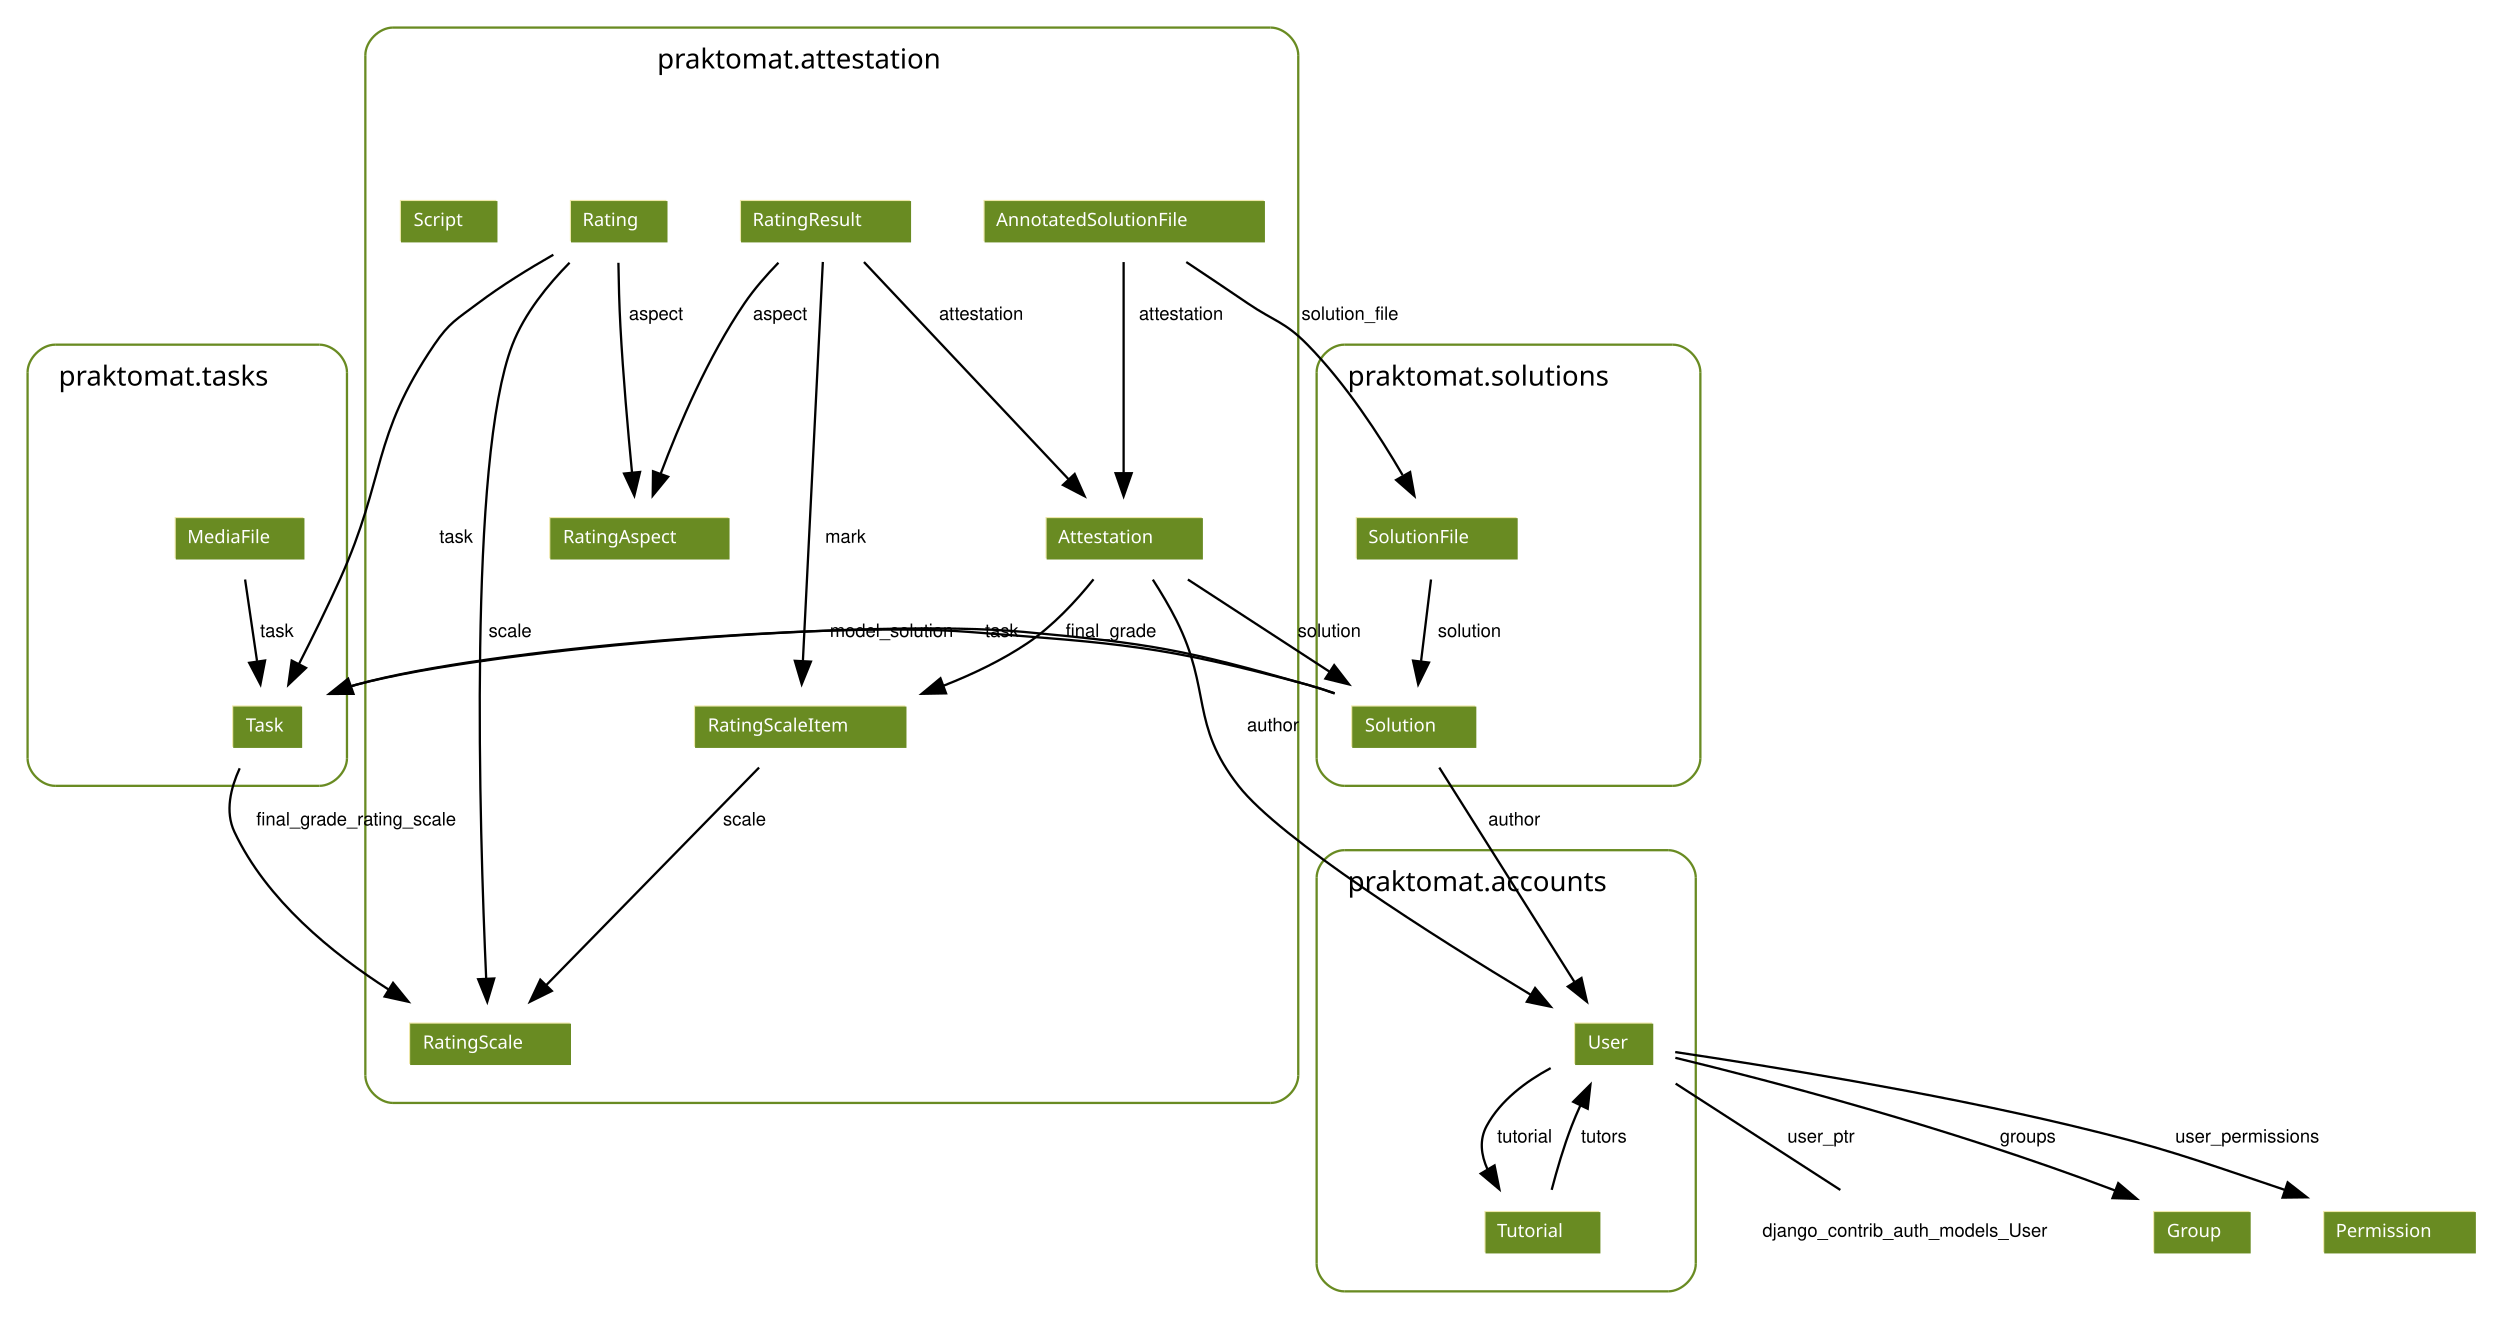
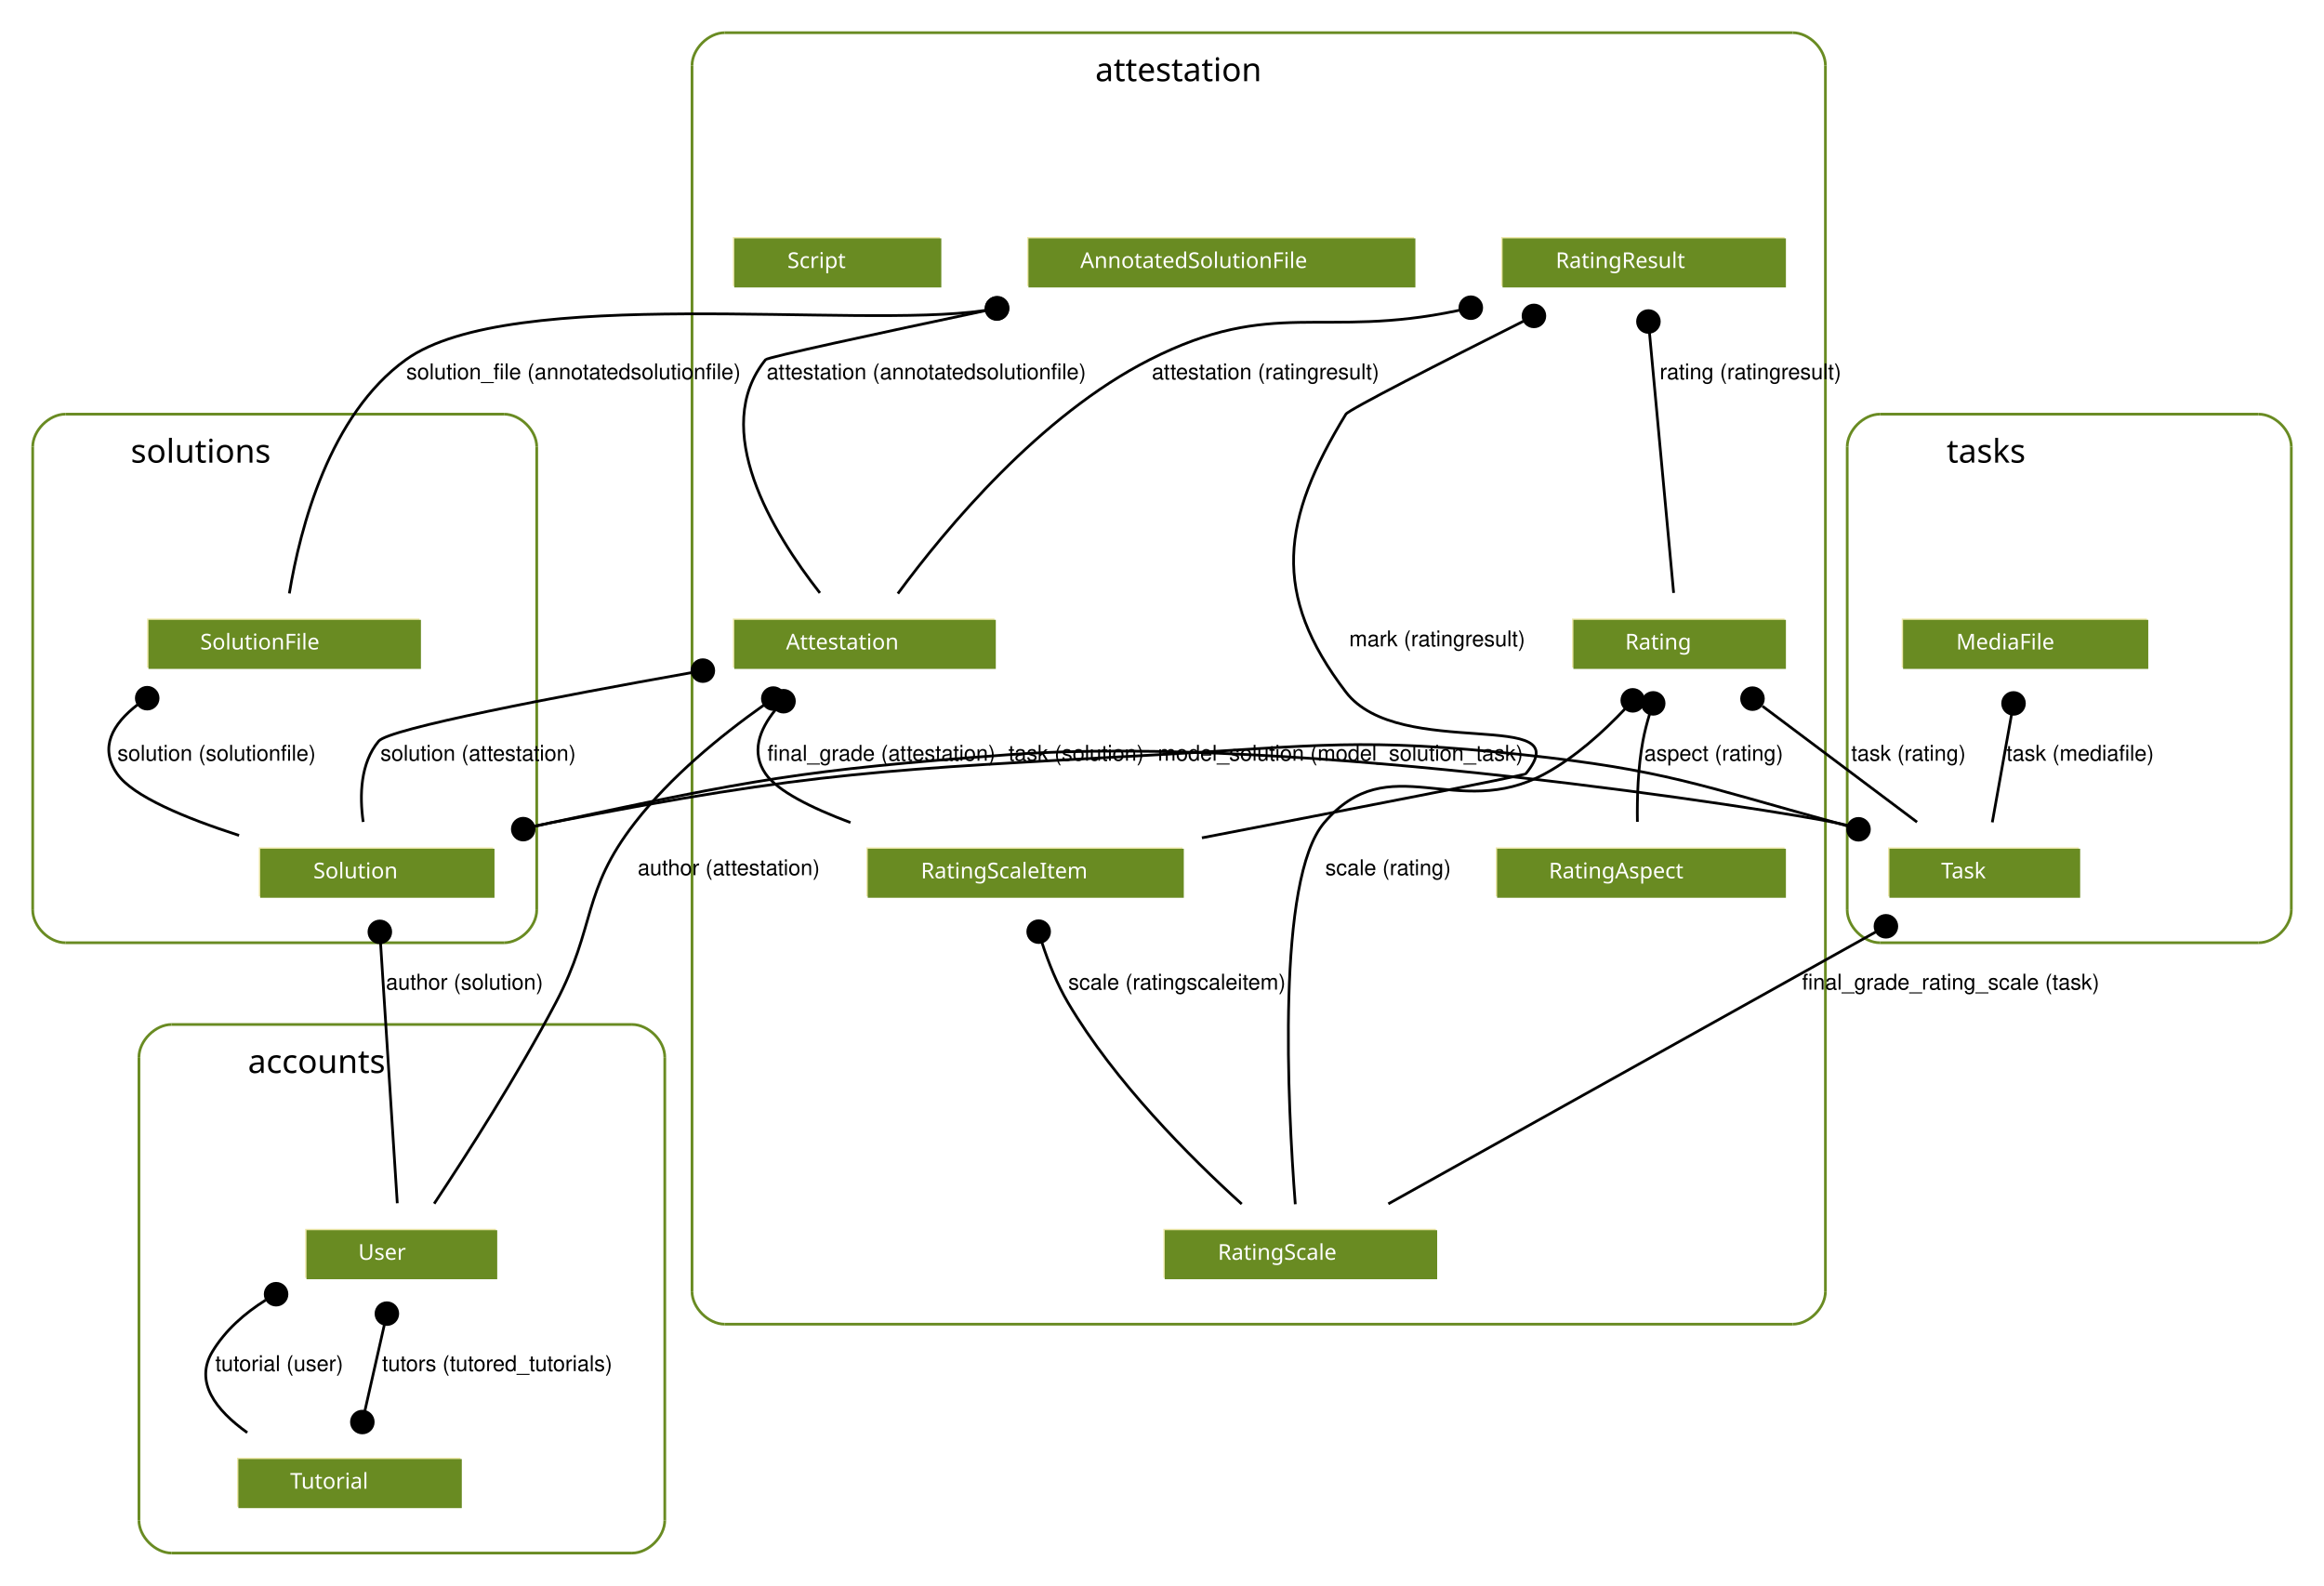
- <svg xmlns="http://www.w3.org/2000/svg" width="1088pt" height="574pt" viewBox="0.00 0.00 1088.00 574.00">
-   <g id="graph1" class="graph" transform="scale(1 1) rotate(0) translate(4 570)">
-     <polygon fill="white" stroke="white" points="-4,5 -4,-570 1085,-570 1085,5 -4,5" />
+ <svg xmlns="http://www.w3.org/2000/svg" width="853pt" height="582pt" viewBox="0.00 0.00 853.00 582.00">
+   <g id="graph1" class="graph" transform="scale(1 1) rotate(0) translate(4 578)">
+     <polygon fill="white" stroke="white" points="-4,5 -4,-578 850,-578 850,5 -4,5" />
    <g id="graph2" class="cluster">
-       <polyline fill="none" stroke="#698b22" points="20,-228 135,-228 " />
-       <path fill="none" stroke="#698b22" d="M135,-228C141,-228 147,-234 147,-240" />
-       <polyline fill="none" stroke="#698b22" points="147,-240 147,-408 " />
-       <path fill="none" stroke="#698b22" d="M147,-408C147,-414 141,-420 135,-420" />
-       <polyline fill="none" stroke="#698b22" points="135,-420 20,-420 " />
-       <path fill="none" stroke="#698b22" d="M20,-420C14,-420 8,-414 8,-408" />
-       <polyline fill="none" stroke="#698b22" points="8,-408 8,-240 " />
-       <path fill="none" stroke="#698b22" d="M8,-240C8,-234 14,-228 20,-228" />
-       <text text-anchor="start" x="21.5" y="-402.2" font-family="Helvetica Bold" font-size="12.00">praktomat.tasks</text>
+       <polyline fill="none" stroke="#698b22" points="686,-232 825,-232 " />
+       <path fill="none" stroke="#698b22" d="M825,-232C831,-232 837,-238 837,-244" />
+       <polyline fill="none" stroke="#698b22" points="837,-244 837,-414 " />
+       <path fill="none" stroke="#698b22" d="M837,-414C837,-420 831,-426 825,-426" />
+       <polyline fill="none" stroke="#698b22" points="825,-426 686,-426 " />
+       <path fill="none" stroke="#698b22" d="M686,-426C680,-426 674,-420 674,-414" />
+       <polyline fill="none" stroke="#698b22" points="674,-414 674,-244 " />
+       <path fill="none" stroke="#698b22" d="M674,-244C674,-238 680,-232 686,-232" />
+       <text text-anchor="start" x="687.5" y="-407.8" font-family="Helvetica,sans-Serif" font-size="8.00">          </text>
+       <text text-anchor="start" x="710.5" y="-408.2" font-family="Helvetica Bold" font-size="12.00">          tasks          </text>
+       <text text-anchor="start" x="801.5" y="-407.8" font-family="Helvetica,sans-Serif" font-size="8.00">          </text>
    </g>
    <g id="graph3" class="cluster">
-       <polyline fill="none" stroke="#698b22" points="581,-228 724,-228 " />
-       <path fill="none" stroke="#698b22" d="M724,-228C730,-228 736,-234 736,-240" />
-       <polyline fill="none" stroke="#698b22" points="736,-240 736,-408 " />
-       <path fill="none" stroke="#698b22" d="M736,-408C736,-414 730,-420 724,-420" />
-       <polyline fill="none" stroke="#698b22" points="724,-420 581,-420 " />
-       <path fill="none" stroke="#698b22" d="M581,-420C575,-420 569,-414 569,-408" />
-       <polyline fill="none" stroke="#698b22" points="569,-408 569,-240 " />
-       <path fill="none" stroke="#698b22" d="M569,-240C569,-234 575,-228 581,-228" />
-       <text text-anchor="start" x="582.5" y="-402.2" font-family="Helvetica Bold" font-size="12.00">praktomat.solutions</text>
+       <polyline fill="none" stroke="#698b22" points="20,-232 181,-232 " />
+       <path fill="none" stroke="#698b22" d="M181,-232C187,-232 193,-238 193,-244" />
+       <polyline fill="none" stroke="#698b22" points="193,-244 193,-414 " />
+       <path fill="none" stroke="#698b22" d="M193,-414C193,-420 187,-426 181,-426" />
+       <polyline fill="none" stroke="#698b22" points="181,-426 20,-426 " />
+       <path fill="none" stroke="#698b22" d="M20,-426C14,-426 8,-420 8,-414" />
+       <polyline fill="none" stroke="#698b22" points="8,-414 8,-244 " />
+       <path fill="none" stroke="#698b22" d="M8,-244C8,-238 14,-232 20,-232" />
+       <text text-anchor="start" x="21" y="-407.8" font-family="Helvetica,sans-Serif" font-size="8.00">          </text>
+       <text text-anchor="start" x="44" y="-408.2" font-family="Helvetica Bold" font-size="12.00">          solutions          </text>
+       <text text-anchor="start" x="158" y="-407.8" font-family="Helvetica,sans-Serif" font-size="8.00">          </text>
    </g>
    <g id="graph4" class="cluster">
-       <polyline fill="none" stroke="#698b22" points="167,-90 549,-90 " />
-       <path fill="none" stroke="#698b22" d="M549,-90C555,-90 561,-96 561,-102" />
-       <polyline fill="none" stroke="#698b22" points="561,-102 561,-546 " />
-       <path fill="none" stroke="#698b22" d="M561,-546C561,-552 555,-558 549,-558" />
-       <polyline fill="none" stroke="#698b22" points="549,-558 167,-558 " />
-       <path fill="none" stroke="#698b22" d="M167,-558C161,-558 155,-552 155,-546" />
-       <polyline fill="none" stroke="#698b22" points="155,-546 155,-102 " />
-       <path fill="none" stroke="#698b22" d="M155,-102C155,-96 161,-90 167,-90" />
-       <text text-anchor="start" x="282" y="-540.2" font-family="Helvetica Bold" font-size="12.00">praktomat.attestation</text>
+       <polyline fill="none" stroke="#698b22" points="262,-92 654,-92 " />
+       <path fill="none" stroke="#698b22" d="M654,-92C660,-92 666,-98 666,-104" />
+       <polyline fill="none" stroke="#698b22" points="666,-104 666,-554 " />
+       <path fill="none" stroke="#698b22" d="M666,-554C666,-560 660,-566 654,-566" />
+       <polyline fill="none" stroke="#698b22" points="654,-566 262,-566 " />
+       <path fill="none" stroke="#698b22" d="M262,-566C256,-566 250,-560 250,-554" />
+       <polyline fill="none" stroke="#698b22" points="250,-554 250,-104 " />
+       <path fill="none" stroke="#698b22" d="M250,-104C250,-98 256,-92 262,-92" />
+       <text text-anchor="start" x="375" y="-547.8" font-family="Helvetica,sans-Serif" font-size="8.00">          </text>
+       <text text-anchor="start" x="398" y="-548.2" font-family="Helvetica Bold" font-size="12.00">          attestation          </text>
+       <text text-anchor="start" x="519" y="-547.8" font-family="Helvetica,sans-Serif" font-size="8.00">          </text>
    </g>
    <g id="graph5" class="cluster">
-       <polyline fill="none" stroke="#698b22" points="581,-8 722,-8 " />
-       <path fill="none" stroke="#698b22" d="M722,-8C728,-8 734,-14 734,-20" />
-       <polyline fill="none" stroke="#698b22" points="734,-20 734,-188 " />
-       <path fill="none" stroke="#698b22" d="M734,-188C734,-194 728,-200 722,-200" />
-       <polyline fill="none" stroke="#698b22" points="722,-200 581,-200 " />
-       <path fill="none" stroke="#698b22" d="M581,-200C575,-200 569,-194 569,-188" />
-       <polyline fill="none" stroke="#698b22" points="569,-188 569,-20 " />
-       <path fill="none" stroke="#698b22" d="M569,-20C569,-14 575,-8 581,-8" />
-       <text text-anchor="start" x="582.5" y="-182.2" font-family="Helvetica Bold" font-size="12.00">praktomat.accounts</text>
+       <polyline fill="none" stroke="#698b22" points="59,-8 228,-8 " />
+       <path fill="none" stroke="#698b22" d="M228,-8C234,-8 240,-14 240,-20" />
+       <polyline fill="none" stroke="#698b22" points="240,-20 240,-190 " />
+       <path fill="none" stroke="#698b22" d="M240,-190C240,-196 234,-202 228,-202" />
+       <polyline fill="none" stroke="#698b22" points="228,-202 59,-202 " />
+       <path fill="none" stroke="#698b22" d="M59,-202C53,-202 47,-196 47,-190" />
+       <polyline fill="none" stroke="#698b22" points="47,-190 47,-20 " />
+       <path fill="none" stroke="#698b22" d="M47,-20C47,-14 53,-8 59,-8" />
+       <text text-anchor="start" x="64" y="-183.8" font-family="Helvetica,sans-Serif" font-size="8.00">          </text>
+       <text text-anchor="start" x="87" y="-184.2" font-family="Helvetica Bold" font-size="12.00">          accounts          </text>
+       <text text-anchor="start" x="201" y="-183.8" font-family="Helvetica,sans-Serif" font-size="8.00">          </text>
    </g>
    <g id="node2" class="node">
-       <polygon fill="palegoldenrod" stroke="palegoldenrod" points="97.5,-245.5 97.5,-262.5 126.5,-262.5 126.5,-245.5 97.5,-245.5" />
-       <polygon fill="#698b22" stroke="#698b22" points="98,-245 98,-262 127,-262 127,-245 98,-245" />
-       <text text-anchor="start" x="103" y="-251.633" font-family="Helvetica Bold" font-size="8.00" fill="white">Task</text>
+       <polygon fill="palegoldenrod" stroke="palegoldenrod" points="689.5,-249.5 689.5,-266.5 758.5,-266.5 758.5,-249.5 689.5,-249.5" />
+       <polygon fill="#698b22" stroke="#698b22" points="690,-249 690,-266 759,-266 759,-249 690,-249" />
+       <text text-anchor="start" x="694.5" y="-255.633" font-family="Helvetica,sans-Serif" font-size="8.00">      </text>
+       <text text-anchor="start" x="708.5" y="-255.633" font-family="Helvetica Bold" font-size="8.00" fill="white">      Task      </text>
    </g>
    <g id="node6" class="node">
-       <polygon fill="palegoldenrod" stroke="palegoldenrod" points="584.5,-245.5 584.5,-262.5 637.5,-262.5 637.5,-245.5 584.5,-245.5" />
-       <polygon fill="#698b22" stroke="#698b22" points="585,-245 585,-262 638,-262 638,-245 585,-245" />
-       <text text-anchor="start" x="590" y="-251.633" font-family="Helvetica Bold" font-size="8.00" fill="white">Solution</text>
+       <polygon fill="palegoldenrod" stroke="palegoldenrod" points="91.5,-249.5 91.5,-266.5 176.5,-266.5 176.5,-249.5 91.5,-249.5" />
+       <polygon fill="#698b22" stroke="#698b22" points="92,-249 92,-266 177,-266 177,-249 92,-249" />
+       <text text-anchor="start" x="97" y="-255.633" font-family="Helvetica,sans-Serif" font-size="8.00">      </text>
+       <text text-anchor="start" x="111" y="-255.633" font-family="Helvetica Bold" font-size="8.00" fill="white">      Solution      </text>
    </g>
    <g id="edge30" class="edge">
-       <path fill="none" stroke="black" d="M139.28,-267.9C143.15,-269.48 147.12,-270.91 151,-272 208.23,-288.06 358.24,-299.59 417.5,-295 483.65,-289.87 500.95,-289.3 565,-272 568.89,-270.95 572.9,-269.68 576.86,-268.3" />
-       <text text-anchor="middle" x="384" y="-292.8" font-family="Helvetica,sans-Serif" font-size="8.00">model_solution</text>
+       <path fill="none" stroke="black" d="M674.07,-274.85C672.7,-275.25 671.34,-275.63 670,-276 619.56,-289.85 607.01,-295.41 555,-301 495.79,-307.36 480.46,-304.32 421,-301 321.42,-295.44 295.88,-295.12 198,-276 193.47,-275.11 188.79,-274.07 184.12,-272.93" />
+       <ellipse fill="black" stroke="black" cx="678.147" cy="-273.634" rx="4" ry="4" />
+       <text text-anchor="middle" x="488" y="-298.8" font-family="Helvetica,sans-Serif" font-size="8.00">model_solution (model_solution_task)</text>
    </g>
    <g id="node16" class="node">
-       <polygon fill="palegoldenrod" stroke="palegoldenrod" points="174.5,-107.5 174.5,-124.5 243.5,-124.5 243.5,-107.5 174.5,-107.5" />
-       <polygon fill="#698b22" stroke="#698b22" points="175,-107 175,-124 244,-124 244,-107 175,-107" />
-       <text text-anchor="start" x="180" y="-113.633" font-family="Helvetica Bold" font-size="8.00" fill="white">RatingScale</text>
+       <polygon fill="palegoldenrod" stroke="palegoldenrod" points="423.5,-109.5 423.5,-126.5 522.5,-126.5 522.5,-109.5 423.5,-109.5" />
+       <polygon fill="#698b22" stroke="#698b22" points="424,-109 424,-126 523,-126 523,-109 424,-109" />
+       <text text-anchor="start" x="429" y="-115.633" font-family="Helvetica,sans-Serif" font-size="8.00">      </text>
+       <text text-anchor="start" x="443" y="-115.633" font-family="Helvetica Bold" font-size="8.00" fill="white">      RatingScale      </text>
    </g>
    <g id="edge32" class="edge">
-       <path fill="none" stroke="black" d="M100.32,-235.64C96.369,-227.03 93.881,-216.76 98,-208 111.9,-178.42 140.51,-155.07 165.2,-139.3" />
-       <polygon fill="black" stroke="black" points="167.061,-142.264 173.74,-134.04 163.39,-136.304 167.061,-142.264" />
-       <text text-anchor="middle" x="151" y="-210.8" font-family="Helvetica,sans-Serif" font-size="8.00">final_grade_rating_scale</text>
+       <path fill="none" stroke="black" d="M684.67,-236.07C635.31,-208.53 551.53,-161.8 505.57,-136.17" />
+       <ellipse fill="black" stroke="black" cx="688.204" cy="-238.036" rx="4" ry="4" />
+       <text text-anchor="middle" x="712" y="-214.8" font-family="Helvetica,sans-Serif" font-size="8.00">final_grade_rating_scale (task)</text>
    </g>
    <g id="node3" class="node">
-       <polygon fill="palegoldenrod" stroke="palegoldenrod" points="72.5,-327.5 72.5,-344.5 127.5,-344.5 127.5,-327.5 72.5,-327.5" />
-       <polygon fill="#698b22" stroke="#698b22" points="73,-327 73,-344 128,-344 128,-327 73,-327" />
-       <text text-anchor="start" x="77.5" y="-333.633" font-family="Helvetica Bold" font-size="8.00" fill="white">MediaFile</text>
+       <polygon fill="palegoldenrod" stroke="palegoldenrod" points="694.5,-333.5 694.5,-350.5 783.5,-350.5 783.5,-333.5 694.5,-333.5" />
+       <polygon fill="#698b22" stroke="#698b22" points="695,-333 695,-350 784,-350 784,-333 695,-333" />
+       <text text-anchor="start" x="700" y="-339.633" font-family="Helvetica,sans-Serif" font-size="8.00">      </text>
+       <text text-anchor="start" x="714" y="-339.633" font-family="Helvetica Bold" font-size="8.00" fill="white">      MediaFile      </text>
    </g>
    <g id="edge3" class="edge">
-       <path fill="none" stroke="black" d="M102.66,-317.8C104.19,-307.4 106.13,-294.12 107.85,-282.38" />
-       <polygon fill="black" stroke="black" points="111.362,-282.55 109.34,-272.15 104.435,-281.541 111.362,-282.55" />
-       <text text-anchor="middle" x="116.5" y="-292.8" font-family="Helvetica,sans-Serif" font-size="8.00">task</text>
+       <path fill="none" stroke="black" d="M734.31,-315.72C732.01,-302.88 729.31,-287.74 727.25,-276.19" />
+       <ellipse fill="black" stroke="black" cx="735.046" cy="-319.833" rx="4" ry="4" />
+       <text text-anchor="middle" x="759.5" y="-298.8" font-family="Helvetica,sans-Serif" font-size="8.00">task (mediafile)</text>
    </g>
    <g id="edge34" class="edge">
-       <path fill="none" stroke="black" d="M576.83,-268.19C572.88,-269.58 568.88,-270.89 565,-272 511.32,-287.35 497.1,-289.87 441.5,-295 377.02,-300.95 213.61,-288.55 151,-272 150.27,-271.81 149.54,-271.6 148.8,-271.38" />
-       <polygon fill="black" stroke="black" points="149.845,-268.037 139.25,-268.01 147.515,-274.638 149.845,-268.037" />
-       <text text-anchor="middle" x="432" y="-292.8" font-family="Helvetica,sans-Serif" font-size="8.00">task</text>
+       <path fill="none" stroke="black" d="M192,-274.66C194.02,-275.13 196.02,-275.58 198,-276 271.82,-291.81 290.72,-295.43 366,-301 471.45,-308.8 649.72,-280.32 670,-276 673.87,-275.18 677.84,-274.17 681.8,-273.06" />
+       <ellipse fill="black" stroke="black" cx="188.046" cy="-273.697" rx="4" ry="4" />
+       <text text-anchor="middle" x="391" y="-298.8" font-family="Helvetica,sans-Serif" font-size="8.00">task (solution)</text>
    </g>
    <g id="node27" class="node">
-       <polygon fill="palegoldenrod" stroke="palegoldenrod" points="681.5,-107.5 681.5,-124.5 714.5,-124.5 714.5,-107.5 681.5,-107.5" />
-       <polygon fill="#698b22" stroke="#698b22" points="682,-107 682,-124 715,-124 715,-107 682,-107" />
-       <text text-anchor="start" x="687" y="-113.633" font-family="Helvetica Bold" font-size="8.00" fill="white">User</text>
+       <polygon fill="palegoldenrod" stroke="palegoldenrod" points="108.5,-109.5 108.5,-126.5 177.5,-126.5 177.5,-109.5 108.5,-109.5" />
+       <polygon fill="#698b22" stroke="#698b22" points="109,-109 109,-126 178,-126 178,-109 109,-109" />
+       <text text-anchor="start" x="113.5" y="-115.633" font-family="Helvetica,sans-Serif" font-size="8.00">      </text>
+       <text text-anchor="start" x="127.5" y="-115.633" font-family="Helvetica Bold" font-size="8.00" fill="white">      User      </text>
    </g>
    <g id="edge36" class="edge">
-       <path fill="none" stroke="black" d="M622.37,-235.96C637.35,-212.2 663.82,-170.22 681.13,-142.76" />
-       <polygon fill="black" stroke="black" points="684.249,-144.376 686.62,-134.05 678.327,-140.643 684.249,-144.376" />
-       <text text-anchor="middle" x="655" y="-210.8" font-family="Helvetica,sans-Serif" font-size="8.00">author</text>
+       <path fill="none" stroke="black" d="M135.68,-231.89C137.47,-204.09 140.25,-160.81 141.82,-136.39" />
+       <ellipse fill="black" stroke="black" cx="135.417" cy="-235.988" rx="4" ry="4" />
+       <text text-anchor="middle" x="166.5" y="-214.8" font-family="Helvetica,sans-Serif" font-size="8.00">author (solution)</text>
    </g>
    <g id="node7" class="node">
-       <polygon fill="palegoldenrod" stroke="palegoldenrod" points="586.5,-327.5 586.5,-344.5 655.5,-344.5 655.5,-327.5 586.5,-327.5" />
-       <polygon fill="#698b22" stroke="#698b22" points="587,-327 587,-344 656,-344 656,-327 587,-327" />
-       <text text-anchor="start" x="591.5" y="-333.633" font-family="Helvetica Bold" font-size="8.00" fill="white">SolutionFile</text>
+       <polygon fill="palegoldenrod" stroke="palegoldenrod" points="50.5,-333.5 50.5,-350.5 149.5,-350.5 149.5,-333.5 50.5,-333.5" />
+       <polygon fill="#698b22" stroke="#698b22" points="51,-333 51,-350 150,-350 150,-333 51,-333" />
+       <text text-anchor="start" x="55.5" y="-339.633" font-family="Helvetica,sans-Serif" font-size="8.00">      </text>
+       <text text-anchor="start" x="69.5" y="-339.633" font-family="Helvetica Bold" font-size="8.00" fill="white">      SolutionFile      </text>
    </g>
    <g id="edge6" class="edge">
-       <path fill="none" stroke="black" d="M618.78,-317.8C617.51,-307.4 615.89,-294.12 614.46,-282.38" />
-       <polygon fill="black" stroke="black" points="617.897,-281.652 613.21,-272.15 610.949,-282.501 617.897,-281.652" />
-       <text text-anchor="middle" x="635.5" y="-292.8" font-family="Helvetica,sans-Serif" font-size="8.00">solution</text>
+       <path fill="none" stroke="black" d="M46.623,-319.47C37.245,-312.27 32.342,-303.64 39,-294 44.687,-285.76 64.005,-277.75 83.75,-271.39" />
+       <ellipse fill="black" stroke="black" cx="50.032" cy="-321.754" rx="4" ry="4" />
+       <text text-anchor="middle" x="75.5" y="-298.8" font-family="Helvetica,sans-Serif" font-size="8.00">solution (solutionfile)</text>
    </g>
    <g id="node10" class="node">
-       <polygon fill="palegoldenrod" stroke="palegoldenrod" points="451.5,-327.5 451.5,-344.5 518.5,-344.5 518.5,-327.5 451.5,-327.5" />
-       <polygon fill="#698b22" stroke="#698b22" points="452,-327 452,-344 519,-344 519,-327 452,-327" />
-       <text text-anchor="start" x="456.5" y="-333.633" font-family="Helvetica Bold" font-size="8.00" fill="white">Attestation</text>
+       <polygon fill="palegoldenrod" stroke="palegoldenrod" points="265.5,-333.5 265.5,-350.5 360.5,-350.5 360.5,-333.5 265.5,-333.5" />
+       <polygon fill="#698b22" stroke="#698b22" points="266,-333 266,-350 361,-350 361,-333 266,-333" />
+       <text text-anchor="start" x="270.5" y="-339.633" font-family="Helvetica,sans-Serif" font-size="8.00">      </text>
+       <text text-anchor="start" x="284.5" y="-339.633" font-family="Helvetica Bold" font-size="8.00" fill="white">      Attestation      </text>
    </g>
    <g id="edge38" class="edge">
-       <path fill="none" stroke="black" d="M512.96,-317.8C531.15,-305.96 555.05,-290.41 574.7,-277.62" />
-       <polygon fill="black" stroke="black" points="576.635,-280.536 583.11,-272.15 572.819,-274.668 576.635,-280.536" />
-       <text text-anchor="middle" x="574.5" y="-292.8" font-family="Helvetica,sans-Serif" font-size="8.00">solution</text>
+       <path fill="none" stroke="black" d="M249.74,-331.12C200.13,-322.28 138.82,-310.57 135,-306 128.27,-297.94 127.92,-286.19 129.3,-276.33" />
+       <ellipse fill="black" stroke="black" cx="253.972" cy="-331.871" rx="4" ry="4" />
+       <text text-anchor="middle" x="171.5" y="-298.8" font-family="Helvetica,sans-Serif" font-size="8.00">solution (attestation)</text>
    </g>
    <g id="node11" class="node">
-       <polygon fill="palegoldenrod" stroke="palegoldenrod" points="298.5,-245.5 298.5,-262.5 389.5,-262.5 389.5,-245.5 298.5,-245.5" />
-       <polygon fill="#698b22" stroke="#698b22" points="299,-245 299,-262 390,-262 390,-245 299,-245" />
-       <text text-anchor="start" x="304" y="-251.633" font-family="Helvetica Bold" font-size="8.00" fill="white">RatingScaleItem</text>
+       <polygon fill="palegoldenrod" stroke="palegoldenrod" points="314.5,-249.5 314.5,-266.5 429.5,-266.5 429.5,-249.5 314.5,-249.5" />
+       <polygon fill="#698b22" stroke="#698b22" points="315,-249 315,-266 430,-266 430,-249 315,-249" />
+       <text text-anchor="start" x="320" y="-255.633" font-family="Helvetica,sans-Serif" font-size="8.00">      </text>
+       <text text-anchor="start" x="334" y="-255.633" font-family="Helvetica Bold" font-size="8.00" fill="white">      RatingScaleItem      </text>
    </g>
    <g id="edge9" class="edge">
-       <path fill="none" stroke="black" d="M471.9,-317.87C464.35,-308.48 454.14,-297.46 443,-290 431.98,-282.62 419.26,-276.54 406.68,-271.6" />
-       <polygon fill="black" stroke="black" points="407.723,-268.254 397.13,-268.05 405.284,-274.815 407.723,-268.254" />
-       <text text-anchor="middle" x="479.5" y="-292.8" font-family="Helvetica,sans-Serif" font-size="8.00">final_grade</text>
+       <path fill="none" stroke="black" d="M280.63,-317.51C274.58,-310.05 271.64,-301.77 277,-294 281.36,-287.69 293.73,-281.51 308.16,-276.1" />
+       <ellipse fill="black" stroke="black" cx="283.58" cy="-320.646" rx="4" ry="4" />
+       <text text-anchor="middle" x="319.5" y="-298.8" font-family="Helvetica,sans-Serif" font-size="8.00">final_grade (attestation)</text>
    </g>
    <g id="edge40" class="edge">
-       <path fill="none" stroke="black" d="M497.71,-317.75C501.29,-312.19 505.01,-305.97 508,-300 523.28,-269.43 513.94,-254.92 535,-228 553.12,-204.83 619.98,-162.52 662.24,-137.05" />
-       <polygon fill="black" stroke="black" points="664.072,-140.033 670.85,-131.89 660.473,-134.028 664.072,-140.033" />
-       <text text-anchor="middle" x="550" y="-251.8" font-family="Helvetica,sans-Serif" font-size="8.00">author</text>
+       <path fill="none" stroke="black" d="M276.36,-319.22C260.23,-307.79 242.02,-292.8 229,-276 209.37,-250.68 214.92,-238.35 200,-210 186.09,-183.56 167.47,-154.47 155.36,-136.23" />
+       <ellipse fill="black" stroke="black" cx="279.829" cy="-321.616" rx="4" ry="4" />
+       <text text-anchor="middle" x="263.5" y="-256.8" font-family="Helvetica,sans-Serif" font-size="8.00">author (attestation)</text>
    </g>
    <g id="edge13" class="edge">
-       <path fill="none" stroke="black" d="M326.35,-235.96C302.7,-211.78 260.61,-168.75 233.79,-141.34" />
-       <polygon fill="black" stroke="black" points="236.148,-138.745 226.65,-134.05 231.147,-143.643 236.148,-138.745" />
-       <text text-anchor="middle" x="320" y="-210.8" font-family="Helvetica,sans-Serif" font-size="8.00">scale</text>
+       <path fill="none" stroke="black" d="M378.42,-232.11C380.83,-224.69 384,-216.78 388,-210 405.15,-180.98 432.69,-153.38 451.76,-136.11" />
+       <ellipse fill="black" stroke="black" cx="377.231" cy="-236.069" rx="4" ry="4" />
+       <text text-anchor="middle" x="428" y="-214.8" font-family="Helvetica,sans-Serif" font-size="8.00">scale (ratingscaleitem)</text>
    </g>
    <g id="node13" class="node">
-       <polygon fill="palegoldenrod" stroke="palegoldenrod" points="424.5,-465.5 424.5,-482.5 545.5,-482.5 545.5,-465.5 424.5,-465.5" />
-       <polygon fill="#698b22" stroke="#698b22" points="425,-465 425,-482 546,-482 546,-465 425,-465" />
-       <text text-anchor="start" x="429.5" y="-471.633" font-family="Helvetica Bold" font-size="8.00" fill="white">AnnotatedSolutionFile</text>
+       <polygon fill="palegoldenrod" stroke="palegoldenrod" points="373.5,-473.5 373.5,-490.5 514.5,-490.5 514.5,-473.5 373.5,-473.5" />
+       <polygon fill="#698b22" stroke="#698b22" points="374,-473 374,-490 515,-490 515,-473 374,-473" />
+       <text text-anchor="start" x="378.5" y="-479.633" font-family="Helvetica,sans-Serif" font-size="8.00">      </text>
+       <text text-anchor="start" x="392.5" y="-479.633" font-family="Helvetica Bold" font-size="8.00" fill="white">      AnnotatedSolutionFile      </text>
    </g>
    <g id="edge42" class="edge">
-       <path fill="none" stroke="black" d="M512.26,-455.96C520.84,-450.25 530.33,-443.89 539,-438 550.63,-430.1 555.15,-430.02 565,-420 581.58,-403.12 596.25,-380.69 606.41,-363.25" />
-       <polygon fill="black" stroke="black" points="609.687,-364.566 611.57,-354.14 603.596,-361.116 609.687,-364.566" />
-       <text text-anchor="middle" x="583.5" y="-430.8" font-family="Helvetica,sans-Serif" font-size="8.00">solution_file</text>
+       <path fill="none" stroke="black" d="M357.82,-464.12C357.54,-464.08 357.27,-464.04 357,-464 310.21,-457.2 183.38,-473.61 145,-446 116.89,-425.78 106.16,-384.21 102.2,-360.2" />
+       <ellipse fill="black" stroke="black" cx="361.868" cy="-464.752" rx="4" ry="4" />
+       <text text-anchor="middle" x="206.5" y="-438.8" font-family="Helvetica,sans-Serif" font-size="8.00">solution_file (annotatedsolutionfile)</text>
    </g>
    <g id="edge11" class="edge">
-       <path fill="none" stroke="black" d="M485,-455.96C485,-432.61 485,-391.67 485,-364.2" />
-       <polygon fill="black" stroke="black" points="488.5,-364.05 485,-354.05 481.5,-364.05 488.5,-364.05" />
-       <text text-anchor="middle" x="510" y="-430.8" font-family="Helvetica,sans-Serif" font-size="8.00">attestation</text>
+       <path fill="none" stroke="black" d="M358.09,-464.06C317.53,-455.5 277.73,-446.9 277,-446 256.48,-420.58 279.43,-382.72 296.94,-360.38" />
+       <ellipse fill="black" stroke="black" cx="362.017" cy="-464.891" rx="4" ry="4" />
+       <text text-anchor="middle" x="336" y="-438.8" font-family="Helvetica,sans-Serif" font-size="8.00">attestation (annotatedsolutionfile)</text>
    </g>
    <g id="node15" class="node">
-       <polygon fill="palegoldenrod" stroke="palegoldenrod" points="235.5,-327.5 235.5,-344.5 312.5,-344.5 312.5,-327.5 235.5,-327.5" />
-       <polygon fill="#698b22" stroke="#698b22" points="236,-327 236,-344 313,-344 313,-327 236,-327" />
-       <text text-anchor="start" x="241" y="-333.633" font-family="Helvetica Bold" font-size="8.00" fill="white">RatingAspect</text>
+       <polygon fill="palegoldenrod" stroke="palegoldenrod" points="545.5,-249.5 545.5,-266.5 650.5,-266.5 650.5,-249.5 545.5,-249.5" />
+       <polygon fill="#698b22" stroke="#698b22" points="546,-249 546,-266 651,-266 651,-249 546,-249" />
+       <text text-anchor="start" x="550.5" y="-255.633" font-family="Helvetica,sans-Serif" font-size="8.00">      </text>
+       <text text-anchor="start" x="564.5" y="-255.633" font-family="Helvetica Bold" font-size="8.00" fill="white">      RatingAspect      </text>
    </g>
    <g id="node18" class="node">
-       <polygon fill="palegoldenrod" stroke="palegoldenrod" points="244.5,-465.5 244.5,-482.5 285.5,-482.5 285.5,-465.5 244.5,-465.5" />
-       <polygon fill="#698b22" stroke="#698b22" points="245,-465 245,-482 286,-482 286,-465 245,-465" />
-       <text text-anchor="start" x="249.5" y="-471.633" font-family="Helvetica Bold" font-size="8.00" fill="white">Rating</text>
+       <polygon fill="palegoldenrod" stroke="palegoldenrod" points="573.5,-333.5 573.5,-350.5 650.5,-350.5 650.5,-333.5 573.5,-333.5" />
+       <polygon fill="#698b22" stroke="#698b22" points="574,-333 574,-350 651,-350 651,-333 574,-333" />
+       <text text-anchor="start" x="578.5" y="-339.633" font-family="Helvetica,sans-Serif" font-size="8.00">      </text>
+       <text text-anchor="start" x="592.5" y="-339.633" font-family="Helvetica Bold" font-size="8.00" fill="white">      Rating      </text>
    </g>
    <g id="edge44" class="edge">
-       <path fill="none" stroke="black" d="M236.82,-459.14C226.2,-453.08 214.21,-445.7 204,-438 194.71,-431 191.54,-429.62 185,-420 157.52,-379.6 164.05,-362.55 144,-318 138.46,-305.7 131.87,-292.32 126.1,-280.99" />
-       <polygon fill="black" stroke="black" points="129.178,-279.321 121.5,-272.02 122.949,-282.515 129.178,-279.321" />
-       <text text-anchor="middle" x="194.5" y="-333.8" font-family="Helvetica,sans-Serif" font-size="8.00">task</text>
+       <path fill="none" stroke="black" d="M642.9,-318.83C660.79,-305.41 682.98,-288.77 699.63,-276.28" />
+       <ellipse fill="black" stroke="black" cx="639.231" cy="-321.581" rx="4" ry="4" />
+       <text text-anchor="middle" x="696.5" y="-298.8" font-family="Helvetica,sans-Serif" font-size="8.00">task (rating)</text>
    </g>
    <g id="edge15" class="edge">
-       <path fill="none" stroke="black" d="M265.13,-455.63C265.25,-447.21 265.51,-437.09 266,-428 267.16,-406.69 269.27,-382.66 271.04,-364.51" />
-       <polygon fill="black" stroke="black" points="274.549,-364.598 272.06,-354.3 267.583,-363.903 274.549,-364.598" />
-       <text text-anchor="middle" x="281.5" y="-430.8" font-family="Helvetica,sans-Serif" font-size="8.00">aspect</text>
+       <path fill="none" stroke="black" d="M601.51,-316.05C600.49,-312.71 599.61,-309.31 599,-306 597.2,-296.33 596.85,-285.38 596.99,-276.38" />
+       <ellipse fill="black" stroke="black" cx="602.792" cy="-319.85" rx="4" ry="4" />
+       <text text-anchor="middle" x="625" y="-298.8" font-family="Helvetica,sans-Serif" font-size="8.00">aspect (rating)</text>
    </g>
    <g id="edge17" class="edge">
-       <path fill="none" stroke="black" d="M243.88,-455.66C234.43,-446.08 224.24,-433.55 219,-420 199.73,-370.2 204.67,-209.36 207.59,-144" />
-       <polygon fill="black" stroke="black" points="211.086,-144.16 208.05,-134.01 204.094,-143.838 211.086,-144.16" />
-       <text text-anchor="middle" x="218" y="-292.8" font-family="Helvetica,sans-Serif" font-size="8.00">scale</text>
+       <path fill="none" stroke="black" d="M592.59,-317.98C584.33,-309.22 574.06,-300 563,-294 530.58,-276.42 505.88,-304.1 482,-276 464.47,-255.38 468.59,-172.93 471.42,-136.02" />
+       <ellipse fill="black" stroke="black" cx="595.28" cy="-320.961" rx="4" ry="4" />
+       <text text-anchor="middle" x="505.5" y="-256.8" font-family="Helvetica,sans-Serif" font-size="8.00">scale (rating)</text>
    </g>
    <g id="node21" class="node">
-       <polygon fill="palegoldenrod" stroke="palegoldenrod" points="318.5,-465.5 318.5,-482.5 391.5,-482.5 391.5,-465.5 318.5,-465.5" />
-       <polygon fill="#698b22" stroke="#698b22" points="319,-465 319,-482 392,-482 392,-465 319,-465" />
-       <text text-anchor="start" x="323.5" y="-471.633" font-family="Helvetica Bold" font-size="8.00" fill="white">RatingResult</text>
+       <polygon fill="palegoldenrod" stroke="palegoldenrod" points="547.5,-473.5 547.5,-490.5 650.5,-490.5 650.5,-473.5 547.5,-473.5" />
+       <polygon fill="#698b22" stroke="#698b22" points="548,-473 548,-490 651,-490 651,-473 548,-473" />
+       <text text-anchor="start" x="553" y="-479.633" font-family="Helvetica,sans-Serif" font-size="8.00">      </text>
+       <text text-anchor="start" x="567" y="-479.633" font-family="Helvetica Bold" font-size="8.00" fill="white">      RatingResult      </text>
    </g>
    <g id="edge19" class="edge">
-       <path fill="none" stroke="black" d="M372,-455.96C394.77,-431.78 435.3,-388.75 461.13,-361.34" />
-       <polygon fill="black" stroke="black" points="463.689,-363.728 468,-354.05 458.594,-358.927 463.689,-363.728" />
-       <text text-anchor="middle" x="423" y="-430.8" font-family="Helvetica,sans-Serif" font-size="8.00">attestation</text>
+       <path fill="none" stroke="black" d="M531.81,-464.17C531.54,-464.11 531.27,-464.06 531,-464 481.24,-453.48 463.36,-469 418,-446 377.72,-425.58 343.2,-384.08 325.55,-360.14" />
+       <ellipse fill="black" stroke="black" cx="535.846" cy="-465.07" rx="4" ry="4" />
+       <text text-anchor="middle" x="460.5" y="-438.8" font-family="Helvetica,sans-Serif" font-size="8.00">attestation (ratingresult)</text>
+     </g>
+     <g id="edge21" class="edge">
+       <path fill="none" stroke="black" d="M555.12,-460.1C525.27,-445.1 491,-427.63 490,-426 466.38,-387.31 462.48,-360.03 490,-324 509.56,-298.39 576.48,-318.88 556,-294 555.51,-293.4 489.88,-280.66 437.15,-270.5" />
+       <ellipse fill="black" stroke="black" cx="559.015" cy="-462.055" rx="4" ry="4" />
+       <text text-anchor="middle" x="523.5" y="-340.8" font-family="Helvetica,sans-Serif" font-size="8.00">mark (ratingresult)</text>
    </g>
    <g id="edge23" class="edge">
-       <path fill="none" stroke="black" d="M354.1,-456C352.19,-417.8 347.72,-328.41 345.42,-282.43" />
-       <polygon fill="black" stroke="black" points="348.906,-282.062 344.91,-272.25 341.915,-282.413 348.906,-282.062" />
-       <text text-anchor="middle" x="364" y="-333.8" font-family="Helvetica,sans-Serif" font-size="8.00">mark</text>
-     </g>
-     <g id="edge21" class="edge">
-       <path fill="none" stroke="black" d="M334.78,-455.66C329.55,-450.29 324.22,-444.2 320,-438 304.15,-414.71 291.5,-385.07 283.5,-363.75" />
-       <polygon fill="black" stroke="black" points="286.772,-362.507 280.06,-354.31 280.195,-364.904 286.772,-362.507" />
-       <text text-anchor="middle" x="335.5" y="-430.8" font-family="Helvetica,sans-Serif" font-size="8.00">aspect</text>
+       <path fill="none" stroke="black" d="M601.42,-455.89C604.01,-428.09 608.02,-384.81 610.29,-360.39" />
+       <ellipse fill="black" stroke="black" cx="601.039" cy="-459.997" rx="4" ry="4" />
+       <text text-anchor="middle" x="638.5" y="-438.8" font-family="Helvetica,sans-Serif" font-size="8.00">rating (ratingresult)</text>
    </g>
    <g id="node25" class="node">
-       <polygon fill="palegoldenrod" stroke="palegoldenrod" points="170.5,-465.5 170.5,-482.5 211.5,-482.5 211.5,-465.5 170.5,-465.5" />
-       <polygon fill="#698b22" stroke="#698b22" points="171,-465 171,-482 212,-482 212,-465 171,-465" />
-       <text text-anchor="start" x="176" y="-471.633" font-family="Helvetica Bold" font-size="8.00" fill="white">Script</text>
+       <polygon fill="palegoldenrod" stroke="palegoldenrod" points="265.5,-473.5 265.5,-490.5 340.5,-490.5 340.5,-473.5 265.5,-473.5" />
+       <polygon fill="#698b22" stroke="#698b22" points="266,-473 266,-490 341,-490 341,-473 266,-473" />
+       <text text-anchor="start" x="271" y="-479.633" font-family="Helvetica,sans-Serif" font-size="8.00">      </text>
+       <text text-anchor="start" x="285" y="-479.633" font-family="Helvetica Bold" font-size="8.00" fill="white">      Script      </text>
    </g>
    <g id="node28" class="node">
-       <polygon fill="palegoldenrod" stroke="palegoldenrod" points="642.5,-25.5 642.5,-42.5 691.5,-42.5 691.5,-25.5 642.5,-25.5" />
-       <polygon fill="#698b22" stroke="#698b22" points="643,-25 643,-42 692,-42 692,-25 643,-25" />
-       <text text-anchor="start" x="647.5" y="-31.633" font-family="Helvetica Bold" font-size="8.00" fill="white">Tutorial</text>
+       <polygon fill="palegoldenrod" stroke="palegoldenrod" points="83.5,-25.5 83.5,-42.5 164.5,-42.5 164.5,-25.5 83.5,-25.5" />
+       <polygon fill="#698b22" stroke="#698b22" points="84,-25 84,-42 165,-42 165,-25 84,-25" />
+       <text text-anchor="start" x="88.5" y="-31.633" font-family="Helvetica,sans-Serif" font-size="8.00">      </text>
+       <text text-anchor="start" x="102.5" y="-31.633" font-family="Helvetica Bold" font-size="8.00" fill="white">      Tutorial      </text>
    </g>
    <g id="edge26" class="edge">
-       <path fill="none" stroke="black" d="M670.85,-105.16C660.16,-99.391 649.02,-91.143 643,-80 639.72,-73.931 640.55,-67.376 643.33,-61.168" />
-       <polygon fill="black" stroke="black" points="646.429,-62.804 648.53,-52.42 640.412,-59.228 646.429,-62.804" />
-       <text text-anchor="middle" x="659.5" y="-72.8" font-family="Helvetica,sans-Serif" font-size="8.00">tutorial</text>
-     </g>
-     <g id="node39" class="node">
-       <text text-anchor="middle" x="825" y="-31.8" font-family="Helvetica,sans-Serif" font-size="8.00">django_contrib_auth_models_User</text>
-     </g>
-     <g id="edge46" class="edge">
-       <path fill="none" stroke="black" d="M725.24,-98.409C746.38,-84.762 775.58,-65.911 796.92,-52.129" />
-       <text text-anchor="middle" x="788.5" y="-72.8" font-family="Helvetica,sans-Serif" font-size="8.00">user_ptr</text>
-     </g>
-     <g id="node41" class="node">
-       <polygon fill="palegoldenrod" stroke="palegoldenrod" points="933.5,-25.5 933.5,-42.5 974.5,-42.5 974.5,-25.5 933.5,-25.5" />
-       <polygon fill="#698b22" stroke="#698b22" points="934,-25 934,-42 975,-42 975,-25 934,-25" />
-       <text text-anchor="start" x="939" y="-31.633" font-family="Helvetica Bold" font-size="8.00" fill="white">Group</text>
-     </g>
-     <g id="edge48" class="edge">
-       <path fill="none" stroke="black" d="M725.11,-109.64C765.26,-99.897 842.86,-79.783 916.51,-51.881" />
-       <polygon fill="black" stroke="black" points="917.861,-55.112 925.94,-48.258 915.35,-48.577 917.861,-55.112" />
-       <text text-anchor="middle" x="878.5" y="-72.8" font-family="Helvetica,sans-Serif" font-size="8.00">groups</text>
-     </g>
-     <g id="node43" class="node">
-       <polygon fill="palegoldenrod" stroke="palegoldenrod" points="1007.5,-25.5 1007.5,-42.5 1072.5,-42.5 1072.5,-25.5 1007.5,-25.5" />
-       <polygon fill="#698b22" stroke="#698b22" points="1008,-25 1008,-42 1073,-42 1073,-25 1008,-25" />
-       <text text-anchor="start" x="1012.5" y="-31.633" font-family="Helvetica Bold" font-size="8.00" fill="white">Permission</text>
-     </g>
-     <g id="edge50" class="edge">
-       <path fill="none" stroke="black" d="M725.05,-112.14C763.68,-106.39 836.76,-94.68 898,-80 937.11,-70.626 948.53,-66.281 990.26,-52.194" />
-       <polygon fill="black" stroke="black" points="991.598,-55.437 999.96,-48.93 989.366,-48.802 991.598,-55.437" />
-       <text text-anchor="middle" x="974" y="-72.8" font-family="Helvetica,sans-Serif" font-size="8.00">user_permissions</text>
+       <path fill="none" stroke="black" d="M93.508,-100.85C85.733,-95.966 78.719,-89.785 74,-82 67.201,-70.784 75.256,-60.417 86.749,-52.21" />
+       <ellipse fill="black" stroke="black" cx="97.335" cy="-103.006" rx="4" ry="4" />
+       <text text-anchor="middle" x="98.5" y="-74.8" font-family="Helvetica,sans-Serif" font-size="8.00">tutorial (user)</text>
    </g>
    <g id="edge28" class="edge">
-       <path fill="none" stroke="black" d="M671.29,-52.171C673.53,-60.737 676.52,-71.023 680,-80 681.12,-82.904 682.4,-85.887 683.75,-88.835" />
-       <polygon fill="black" stroke="black" points="680.666,-90.498 688.16,-97.987 686.972,-87.459 680.666,-90.498" />
-       <text text-anchor="middle" x="694" y="-72.8" font-family="Helvetica,sans-Serif" font-size="8.00">tutors</text>
+       <path fill="none" stroke="black" d="M129.93,-60.225C132.2,-70.255 134.79,-81.689 137.06,-91.724" />
+       <ellipse fill="black" stroke="black" cx="128.994" cy="-56.092" rx="4" ry="4" />
+       <ellipse fill="black" stroke="black" cx="137.998" cy="-95.871" rx="4" ry="4" />
+       <text text-anchor="middle" x="178.5" y="-74.8" font-family="Helvetica,sans-Serif" font-size="8.00">tutors (tutored_tutorials)</text>
    </g>
  </g>
</svg>
